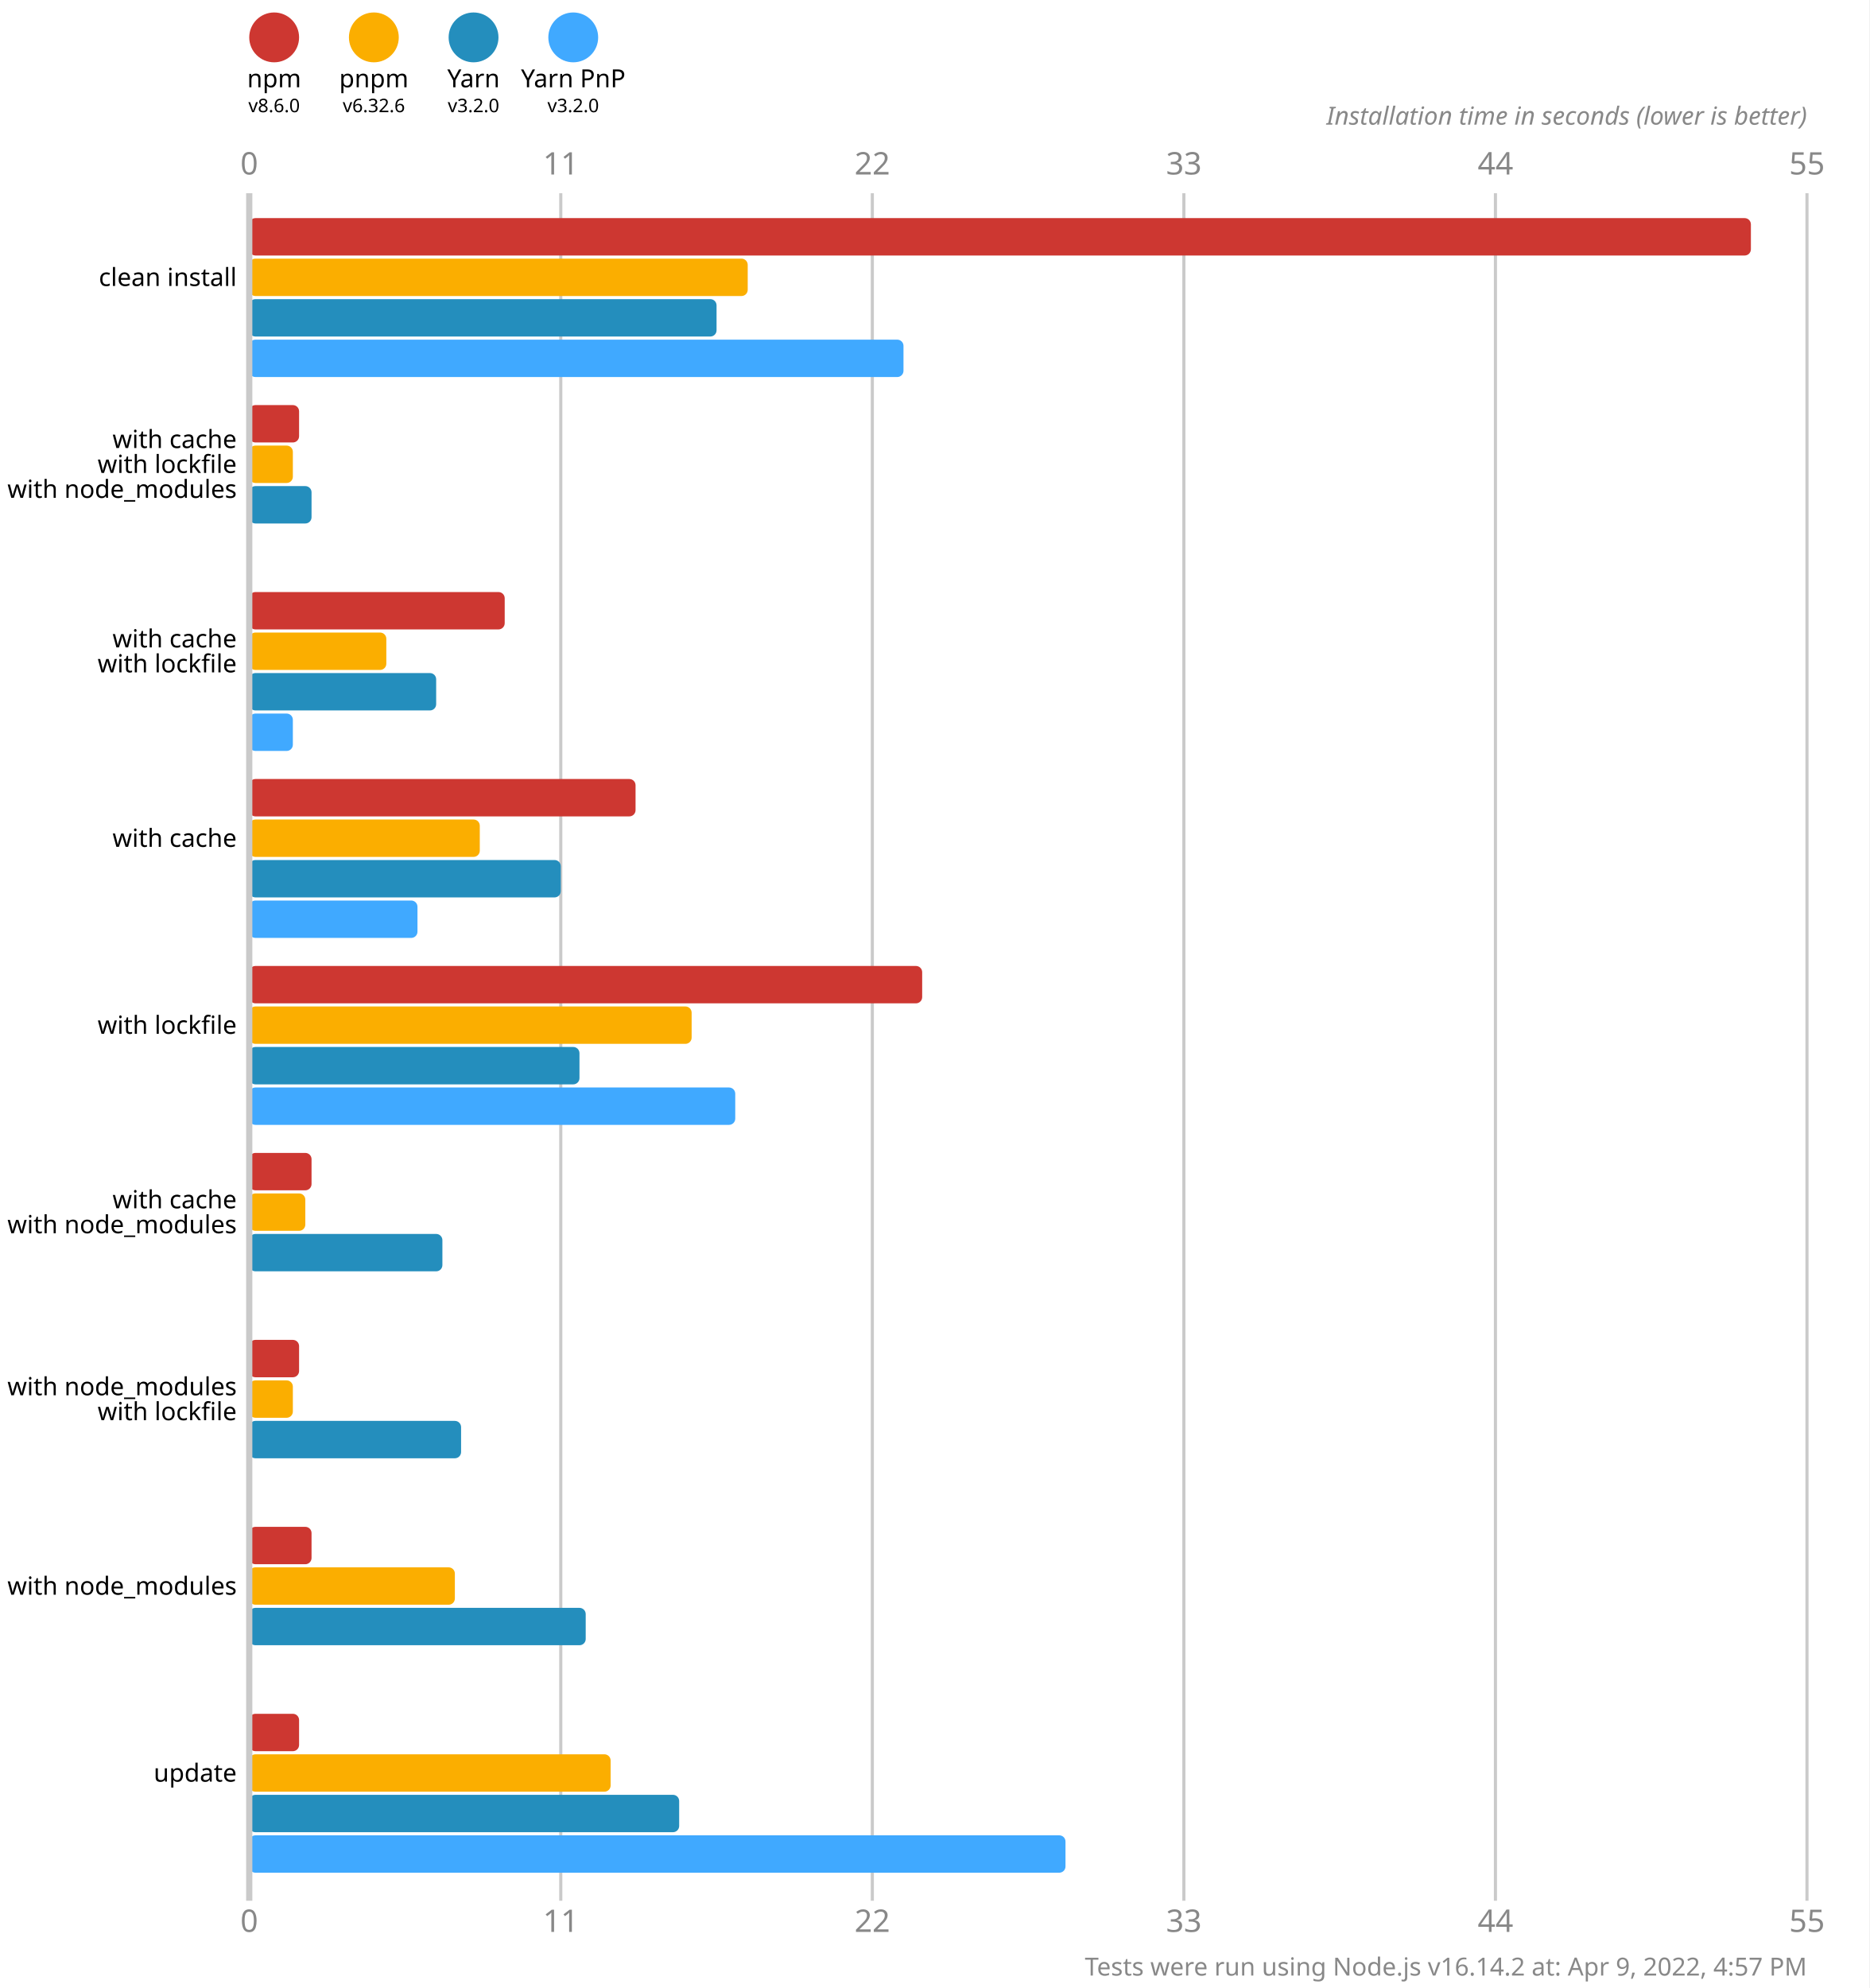
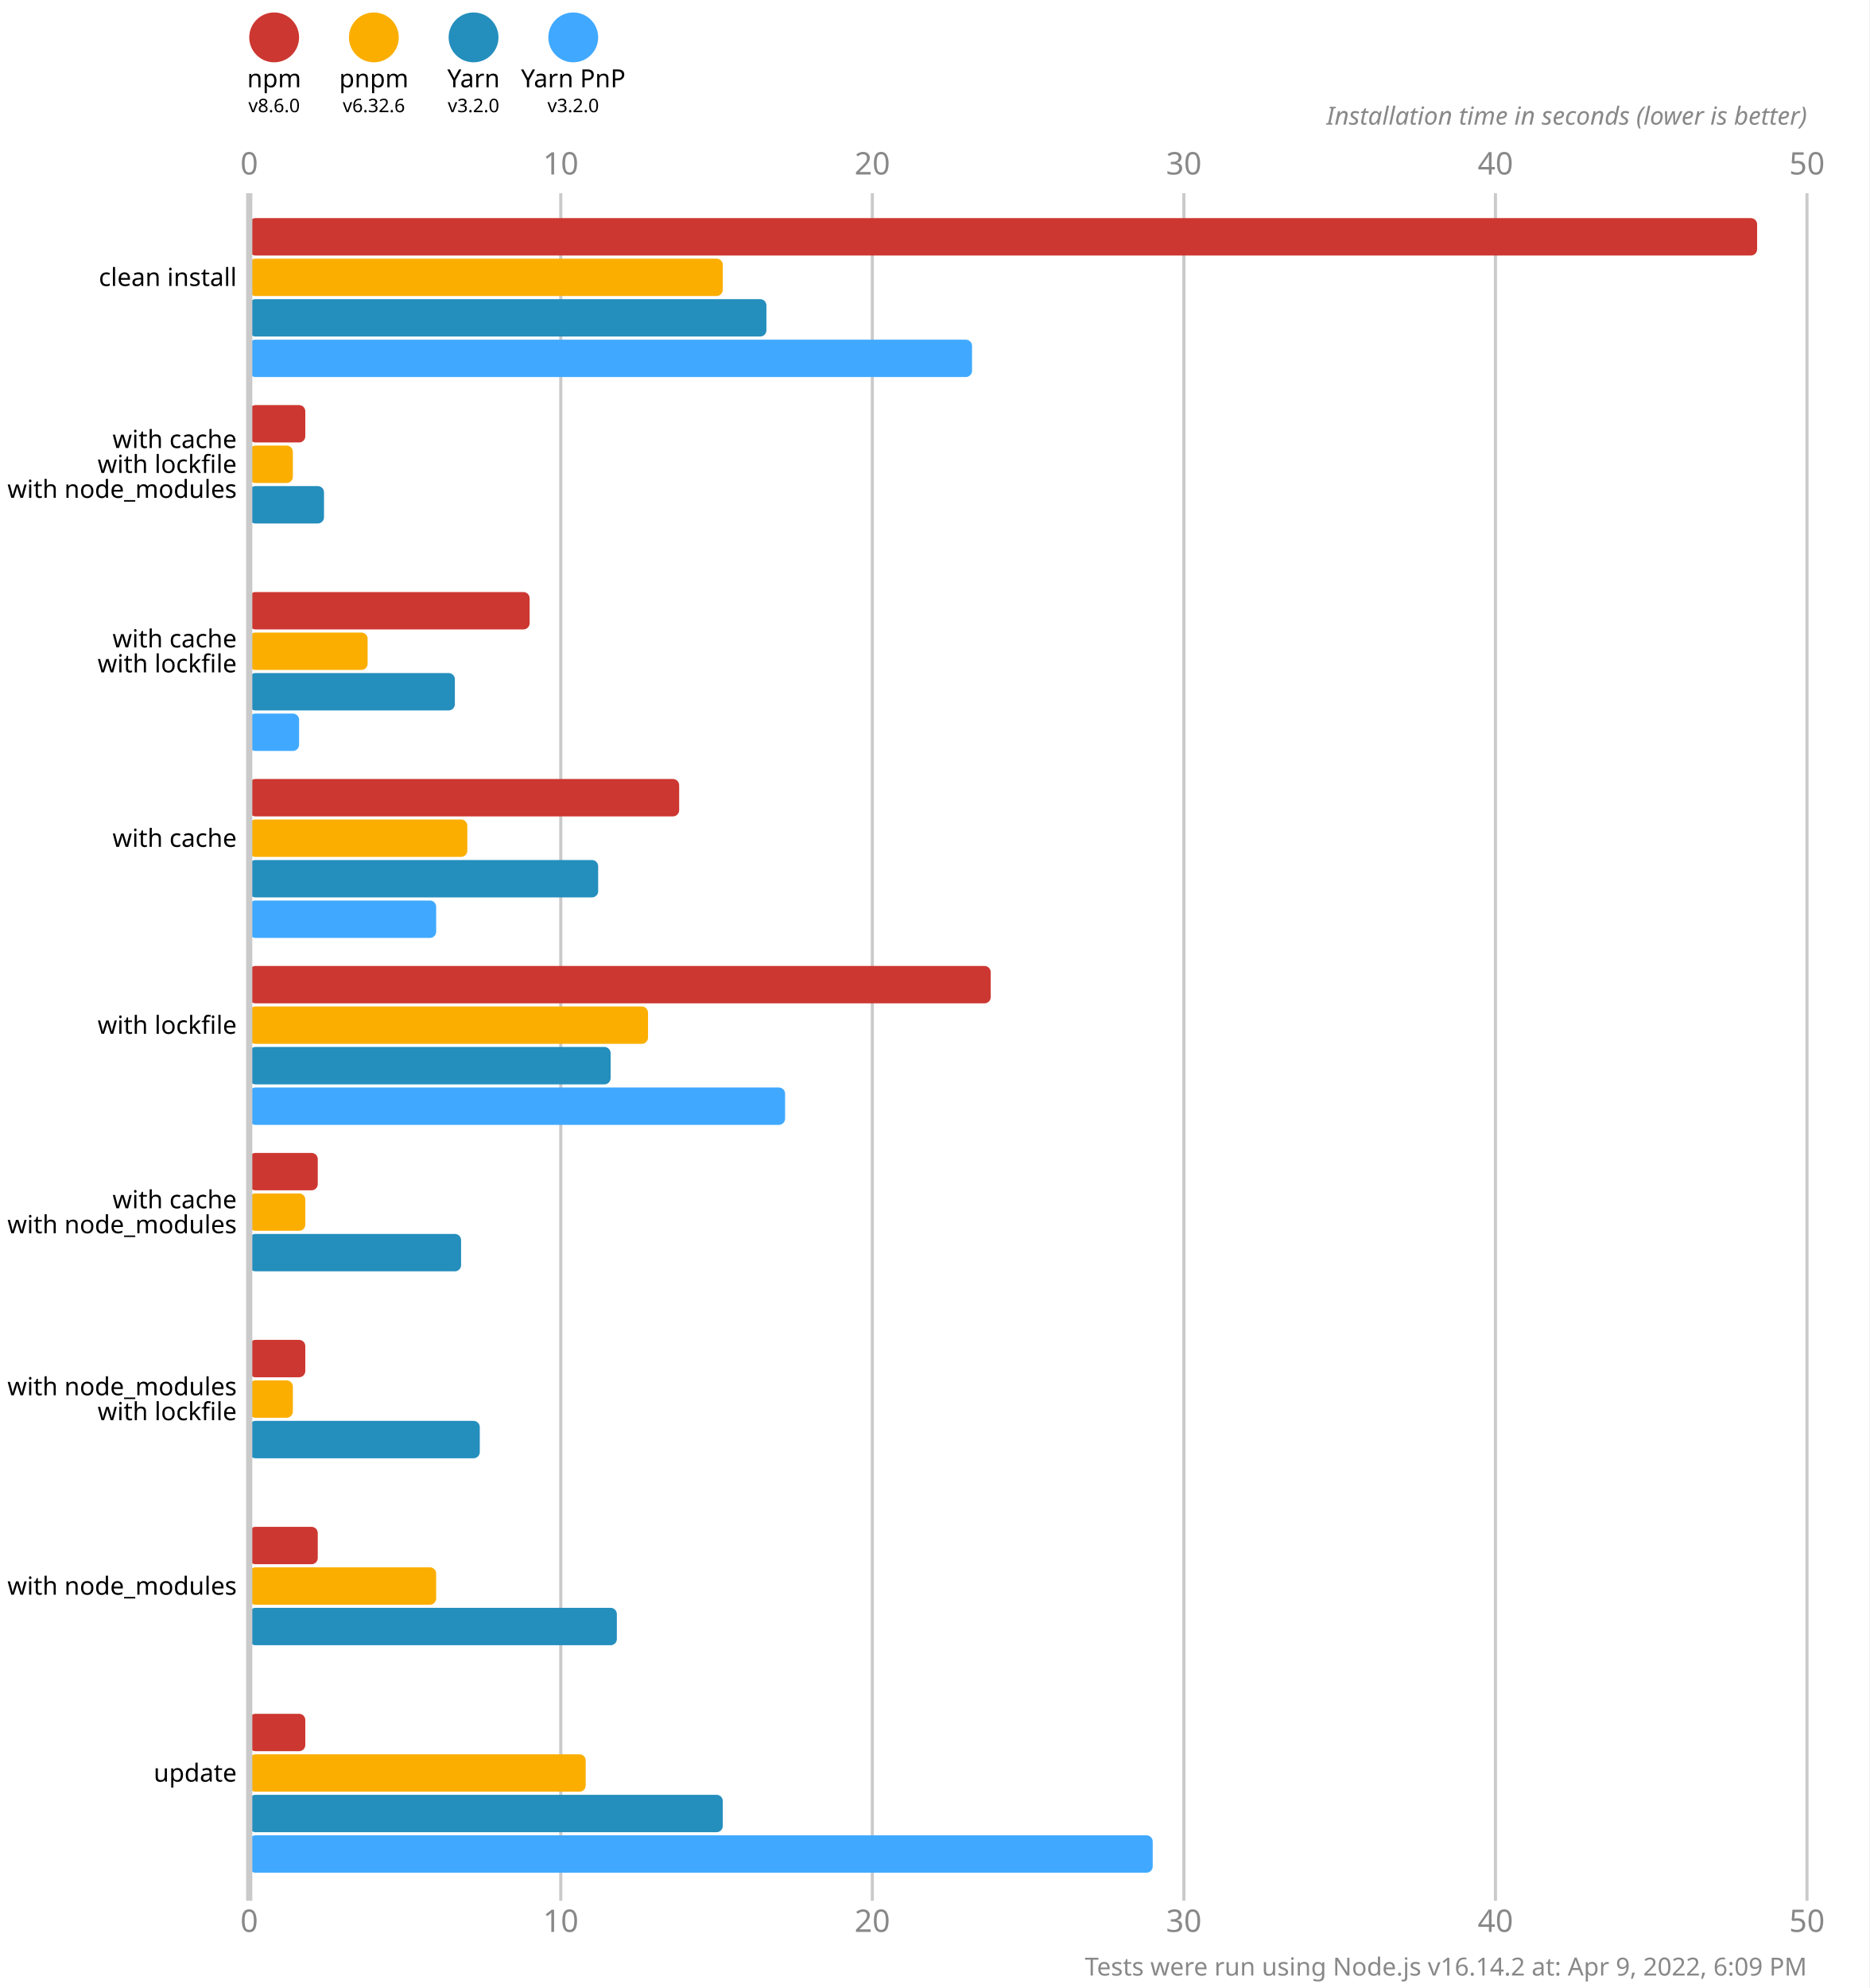
<svg xmlns="http://www.w3.org/2000/svg" version="1.1" viewBox="0 0 300 319">
  <style>
    .font { font-family: sans-serif; }
    .s3 { font-size: 3px; }
    .s4 { font-size: 4px; }
    .s5 { font-size: 5px; }
    .line { stroke: #cacaca; }
    .width { stroke-width: 0.5; }
    .text { fill: #888; }
  </style>
  <rect x="0" y="0" width="300" height="319" fill="#fff" />
  <circle cx="44" cy="6" r="4" fill="#cd3731" />
  <text x="44" y="14" class="font s4" text-anchor="middle">npm</text>
  <text x="44" y="18" class="font s3" text-anchor="middle">v8.6.0</text>
  <circle cx="60" cy="6" r="4" fill="#fbae00" />
  <text x="60" y="14" class="font s4" text-anchor="middle">pnpm</text>
  <text x="60" y="18" class="font s3" text-anchor="middle">v6.32.6</text>
  <circle cx="76" cy="6" r="4" fill="#248ebd" />
  <text x="76" y="14" class="font s4" text-anchor="middle">Yarn</text>
  <text x="76" y="18" class="font s3" text-anchor="middle">v3.2.0</text>
  <circle cx="92" cy="6" r="4" fill="#40a9ff" />
  <text x="92" y="14" class="font s4" text-anchor="middle">Yarn PnP</text>
  <text x="92" y="18" class="font s3" text-anchor="middle">v3.2.0</text>
  <text x="40" y="28" class="font s5 text" text-anchor="middle">0</text>
  <text x="40" y="310" class="font s5 text" text-anchor="middle">0</text>
  <line x1="90" y1="31" x2="90" y2="305" class="line width" />
-   <text x="90" y="28" class="font s5 text" text-anchor="middle">11</text>
-   <text x="90" y="310" class="font s5 text" text-anchor="middle">11</text>
+   <text x="90" y="28" class="font s5 text" text-anchor="middle">10</text>
+   <text x="90" y="310" class="font s5 text" text-anchor="middle">10</text>
  <line x1="140" y1="31" x2="140" y2="305" class="line width" />
-   <text x="140" y="28" class="font s5 text" text-anchor="middle">22</text>
-   <text x="140" y="310" class="font s5 text" text-anchor="middle">22</text>
+   <text x="140" y="28" class="font s5 text" text-anchor="middle">20</text>
+   <text x="140" y="310" class="font s5 text" text-anchor="middle">20</text>
  <line x1="190" y1="31" x2="190" y2="305" class="line width" />
-   <text x="190" y="28" class="font s5 text" text-anchor="middle">33</text>
-   <text x="190" y="310" class="font s5 text" text-anchor="middle">33</text>
+   <text x="190" y="28" class="font s5 text" text-anchor="middle">30</text>
+   <text x="190" y="310" class="font s5 text" text-anchor="middle">30</text>
  <line x1="240" y1="31" x2="240" y2="305" class="line width" />
-   <text x="240" y="28" class="font s5 text" text-anchor="middle">44</text>
-   <text x="240" y="310" class="font s5 text" text-anchor="middle">44</text>
+   <text x="240" y="28" class="font s5 text" text-anchor="middle">40</text>
+   <text x="240" y="310" class="font s5 text" text-anchor="middle">40</text>
  <line x1="290" y1="31" x2="290" y2="305" class="line width" />
-   <text x="290" y="28" class="font s5 text" text-anchor="middle">55</text>
-   <text x="290" y="310" class="font s5 text" text-anchor="middle">55</text>
+   <text x="290" y="28" class="font s5 text" text-anchor="middle">50</text>
+   <text x="290" y="310" class="font s5 text" text-anchor="middle">50</text>
  <text x="290" y="20" class="font s4 text" font-style="italic" text-anchor="end">Installation time in seconds (lower is better)</text>
-   <rect x="40" y="35" width="241" height="6" fill="#cd3731" rx="1" ry="1" />
-   <rect x="40" y="41.5" width="80" height="6" fill="#fbae00" rx="1" ry="1" />
-   <rect x="40" y="48" width="75" height="6" fill="#248ebd" rx="1" ry="1" />
-   <rect x="40" y="54.5" width="105" height="6" fill="#40a9ff" rx="1" ry="1" />
-   <rect x="40" y="65" width="8" height="6" fill="#cd3731" rx="1" ry="1" />
+   <rect x="40" y="35" width="242" height="6" fill="#cd3731" rx="1" ry="1" />
+   <rect x="40" y="41.5" width="76" height="6" fill="#fbae00" rx="1" ry="1" />
+   <rect x="40" y="48" width="83" height="6" fill="#248ebd" rx="1" ry="1" />
+   <rect x="40" y="54.5" width="116" height="6" fill="#40a9ff" rx="1" ry="1" />
+   <rect x="40" y="65" width="9" height="6" fill="#cd3731" rx="1" ry="1" />
  <rect x="40" y="71.5" width="7" height="6" fill="#fbae00" rx="1" ry="1" />
-   <rect x="40" y="78" width="10" height="6" fill="#248ebd" rx="1" ry="1" />
+   <rect x="40" y="78" width="12" height="6" fill="#248ebd" rx="1" ry="1" />
  <rect x="40" y="84.5" width="0" height="6" fill="#40a9ff" rx="1" ry="1" />
-   <rect x="40" y="95" width="41" height="6" fill="#cd3731" rx="1" ry="1" />
-   <rect x="40" y="101.5" width="22" height="6" fill="#fbae00" rx="1" ry="1" />
-   <rect x="40" y="108" width="30" height="6" fill="#248ebd" rx="1" ry="1" />
-   <rect x="40" y="114.5" width="7" height="6" fill="#40a9ff" rx="1" ry="1" />
-   <rect x="40" y="125" width="62" height="6" fill="#cd3731" rx="1" ry="1" />
-   <rect x="40" y="131.5" width="37" height="6" fill="#fbae00" rx="1" ry="1" />
-   <rect x="40" y="138" width="50" height="6" fill="#248ebd" rx="1" ry="1" />
-   <rect x="40" y="144.5" width="27" height="6" fill="#40a9ff" rx="1" ry="1" />
-   <rect x="40" y="155" width="108" height="6" fill="#cd3731" rx="1" ry="1" />
-   <rect x="40" y="161.5" width="71" height="6" fill="#fbae00" rx="1" ry="1" />
-   <rect x="40" y="168" width="53" height="6" fill="#248ebd" rx="1" ry="1" />
-   <rect x="40" y="174.5" width="78" height="6" fill="#40a9ff" rx="1" ry="1" />
-   <rect x="40" y="185" width="10" height="6" fill="#cd3731" rx="1" ry="1" />
+   <rect x="40" y="95" width="45" height="6" fill="#cd3731" rx="1" ry="1" />
+   <rect x="40" y="101.5" width="19" height="6" fill="#fbae00" rx="1" ry="1" />
+   <rect x="40" y="108" width="33" height="6" fill="#248ebd" rx="1" ry="1" />
+   <rect x="40" y="114.5" width="8" height="6" fill="#40a9ff" rx="1" ry="1" />
+   <rect x="40" y="125" width="69" height="6" fill="#cd3731" rx="1" ry="1" />
+   <rect x="40" y="131.5" width="35" height="6" fill="#fbae00" rx="1" ry="1" />
+   <rect x="40" y="138" width="56" height="6" fill="#248ebd" rx="1" ry="1" />
+   <rect x="40" y="144.5" width="30" height="6" fill="#40a9ff" rx="1" ry="1" />
+   <rect x="40" y="155" width="119" height="6" fill="#cd3731" rx="1" ry="1" />
+   <rect x="40" y="161.5" width="64" height="6" fill="#fbae00" rx="1" ry="1" />
+   <rect x="40" y="168" width="58" height="6" fill="#248ebd" rx="1" ry="1" />
+   <rect x="40" y="174.5" width="86" height="6" fill="#40a9ff" rx="1" ry="1" />
+   <rect x="40" y="185" width="11" height="6" fill="#cd3731" rx="1" ry="1" />
  <rect x="40" y="191.5" width="9" height="6" fill="#fbae00" rx="1" ry="1" />
-   <rect x="40" y="198" width="31" height="6" fill="#248ebd" rx="1" ry="1" />
+   <rect x="40" y="198" width="34" height="6" fill="#248ebd" rx="1" ry="1" />
  <rect x="40" y="204.5" width="0" height="6" fill="#40a9ff" rx="1" ry="1" />
-   <rect x="40" y="215" width="8" height="6" fill="#cd3731" rx="1" ry="1" />
+   <rect x="40" y="215" width="9" height="6" fill="#cd3731" rx="1" ry="1" />
  <rect x="40" y="221.5" width="7" height="6" fill="#fbae00" rx="1" ry="1" />
-   <rect x="40" y="228" width="34" height="6" fill="#248ebd" rx="1" ry="1" />
+   <rect x="40" y="228" width="37" height="6" fill="#248ebd" rx="1" ry="1" />
  <rect x="40" y="234.5" width="0" height="6" fill="#40a9ff" rx="1" ry="1" />
-   <rect x="40" y="245" width="10" height="6" fill="#cd3731" rx="1" ry="1" />
-   <rect x="40" y="251.5" width="33" height="6" fill="#fbae00" rx="1" ry="1" />
-   <rect x="40" y="258" width="54" height="6" fill="#248ebd" rx="1" ry="1" />
+   <rect x="40" y="245" width="11" height="6" fill="#cd3731" rx="1" ry="1" />
+   <rect x="40" y="251.5" width="30" height="6" fill="#fbae00" rx="1" ry="1" />
+   <rect x="40" y="258" width="59" height="6" fill="#248ebd" rx="1" ry="1" />
  <rect x="40" y="264.5" width="0" height="6" fill="#40a9ff" rx="1" ry="1" />
-   <rect x="40" y="275" width="8" height="6" fill="#cd3731" rx="1" ry="1" />
-   <rect x="40" y="281.5" width="58" height="6" fill="#fbae00" rx="1" ry="1" />
-   <rect x="40" y="288" width="69" height="6" fill="#248ebd" rx="1" ry="1" />
-   <rect x="40" y="294.5" width="131" height="6" fill="#40a9ff" rx="1" ry="1" />
+   <rect x="40" y="275" width="9" height="6" fill="#cd3731" rx="1" ry="1" />
+   <rect x="40" y="281.5" width="54" height="6" fill="#fbae00" rx="1" ry="1" />
+   <rect x="40" y="288" width="76" height="6" fill="#248ebd" rx="1" ry="1" />
+   <rect x="40" y="294.5" width="145" height="6" fill="#40a9ff" rx="1" ry="1" />
  <line x1="40" y1="31" x2="40" y2="305" class="line" />
  <text x="38" y="44.5" class="font s4" dominant-baseline="middle" text-anchor="end">clean install</text>
  <text x="38" y="70.5" class="font s4" dominant-baseline="middle" text-anchor="end">with cache</text>
  <text x="38" y="74.5" class="font s4" dominant-baseline="middle" text-anchor="end">with lockfile</text>
  <text x="38" y="78.5" class="font s4" dominant-baseline="middle" text-anchor="end">with node_modules</text>
  <text x="38" y="102.5" class="font s4" dominant-baseline="middle" text-anchor="end">with cache</text>
  <text x="38" y="106.5" class="font s4" dominant-baseline="middle" text-anchor="end">with lockfile</text>
  <text x="38" y="134.5" class="font s4" dominant-baseline="middle" text-anchor="end">with cache</text>
  <text x="38" y="164.5" class="font s4" dominant-baseline="middle" text-anchor="end">with lockfile</text>
  <text x="38" y="192.5" class="font s4" dominant-baseline="middle" text-anchor="end">with cache</text>
  <text x="38" y="196.5" class="font s4" dominant-baseline="middle" text-anchor="end">with node_modules</text>
  <text x="38" y="222.5" class="font s4" dominant-baseline="middle" text-anchor="end">with node_modules</text>
  <text x="38" y="226.5" class="font s4" dominant-baseline="middle" text-anchor="end">with lockfile</text>
  <text x="38" y="254.5" class="font s4" dominant-baseline="middle" text-anchor="end">with node_modules</text>
  <text x="38" y="284.5" class="font s4" dominant-baseline="middle" text-anchor="end">update</text>
-   <text x="290" y="317" class="font s4 text" text-anchor="end">Tests were run using Node.js v16.14.2 at: Apr 9, 2022, 4:57 PM</text>
+   <text x="290" y="317" class="font s4 text" text-anchor="end">Tests were run using Node.js v16.14.2 at: Apr 9, 2022, 6:09 PM</text>
</svg>
